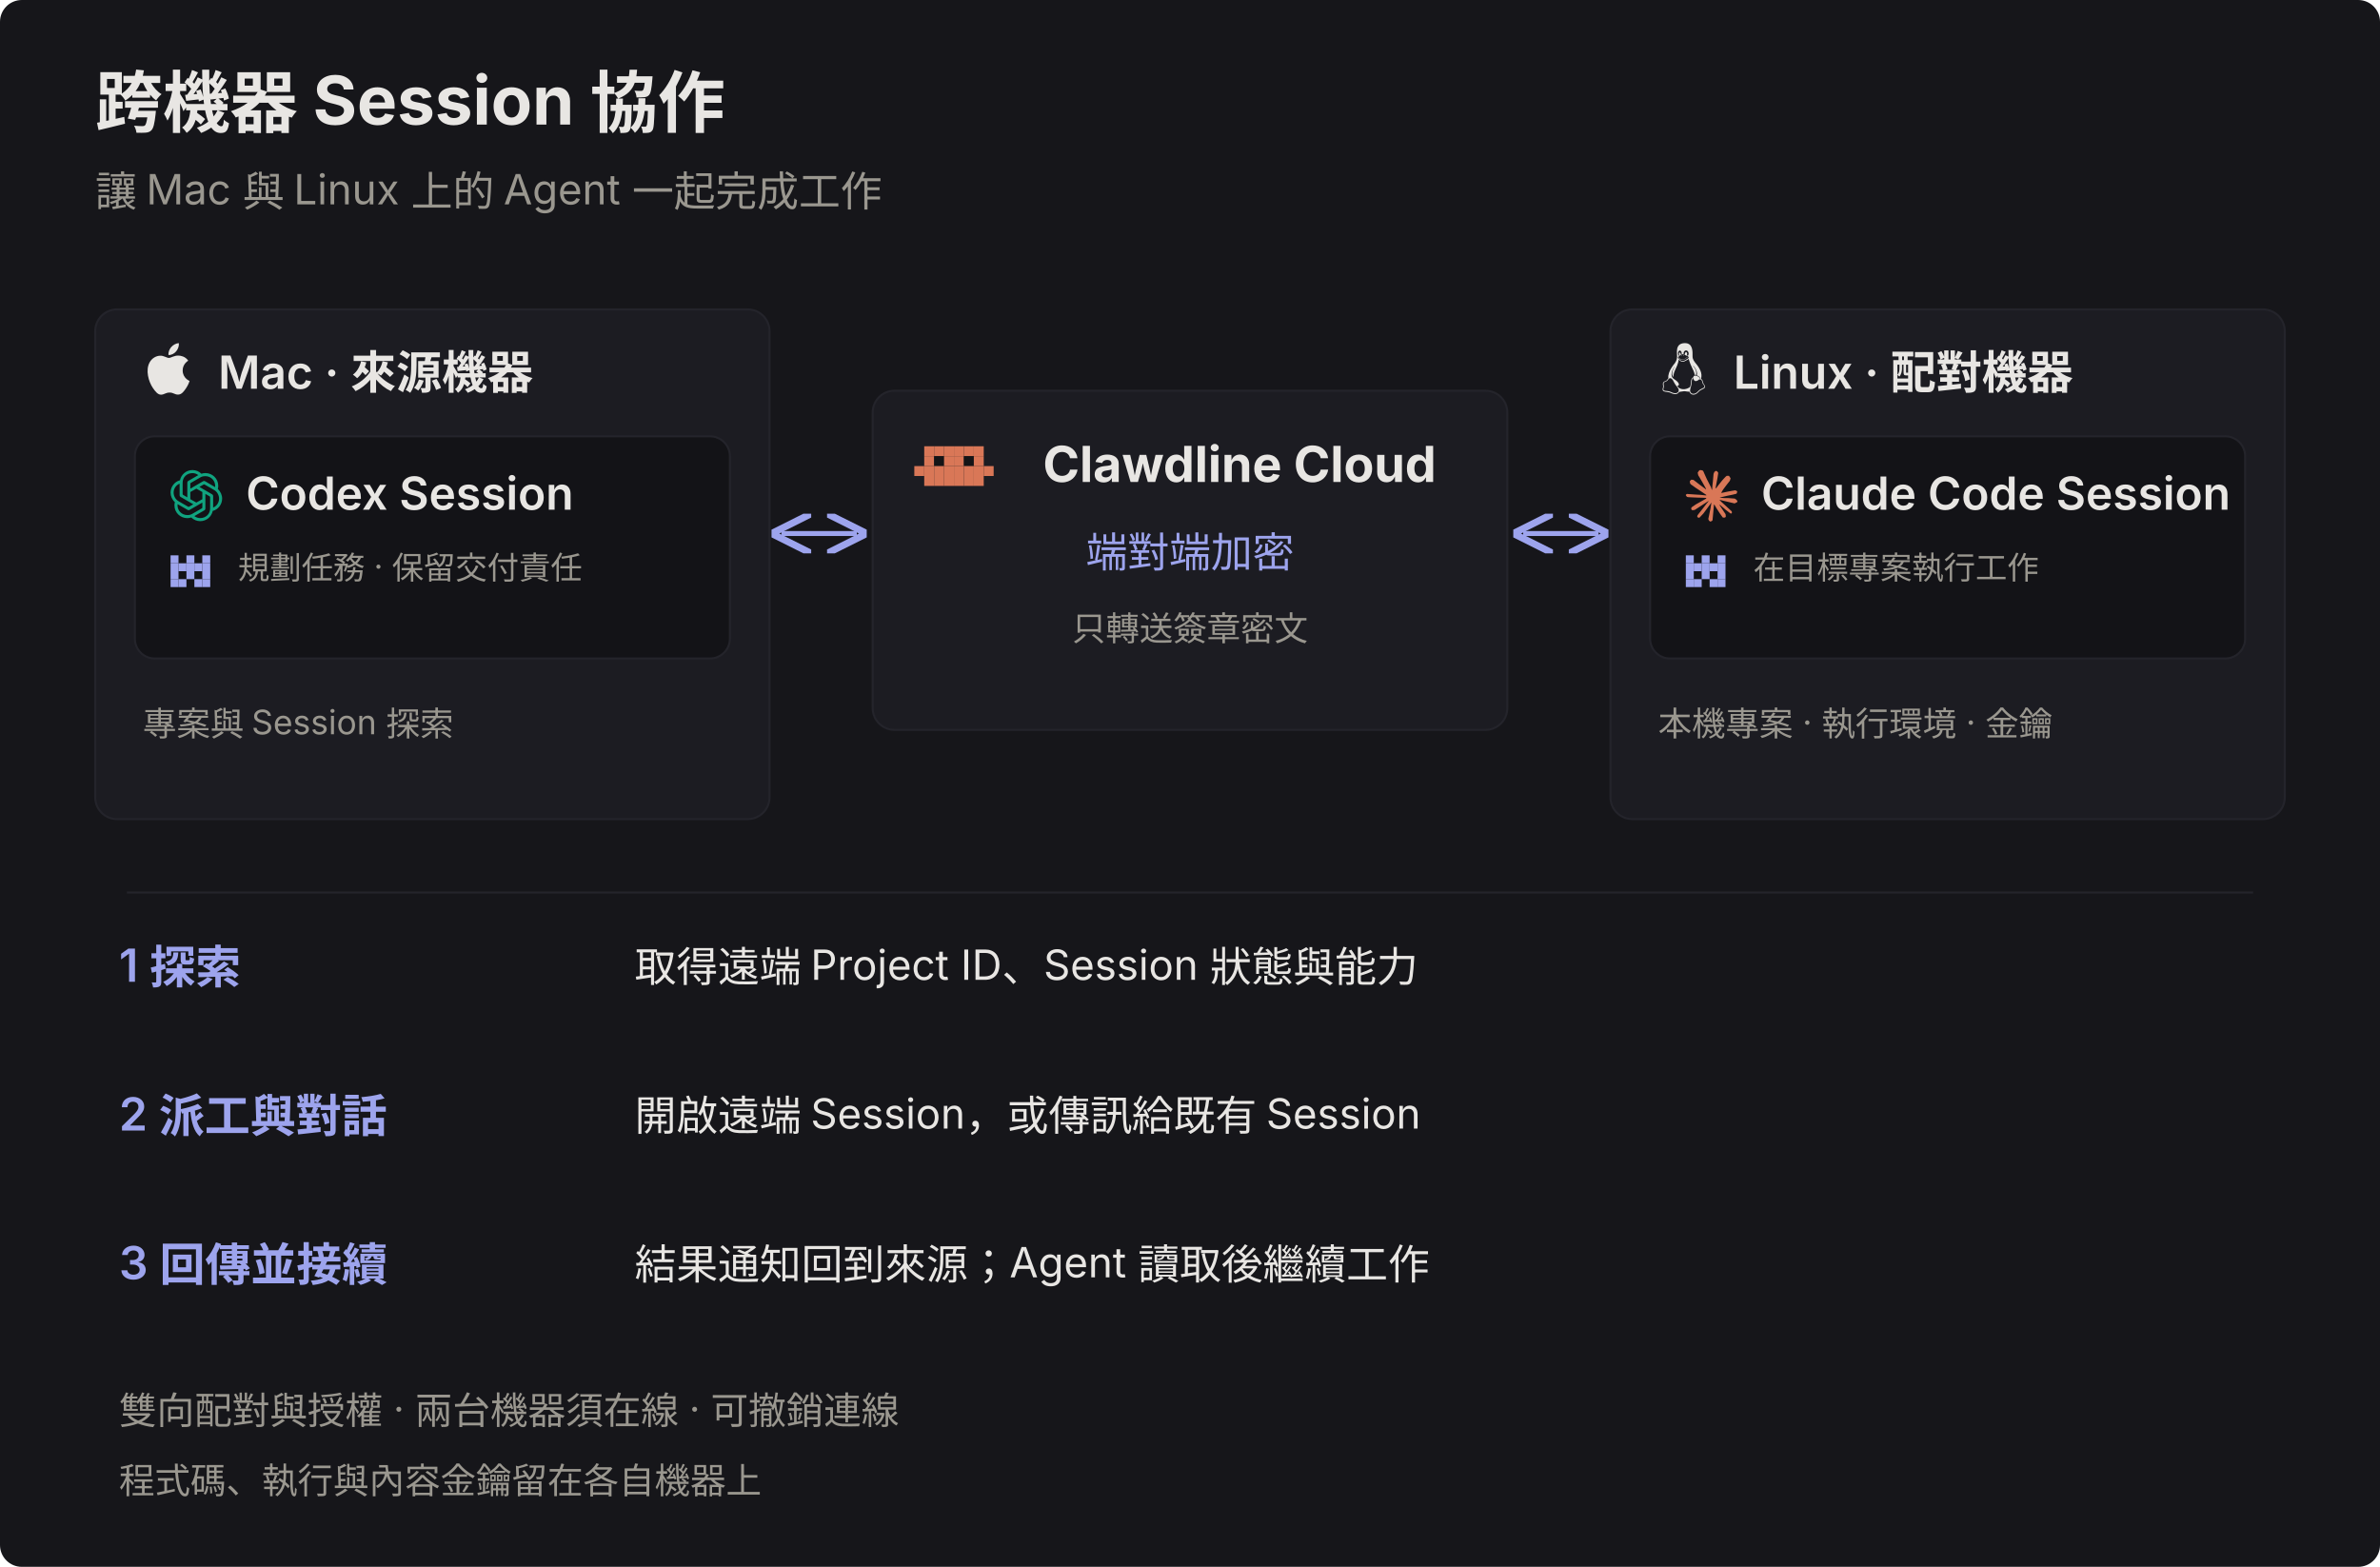
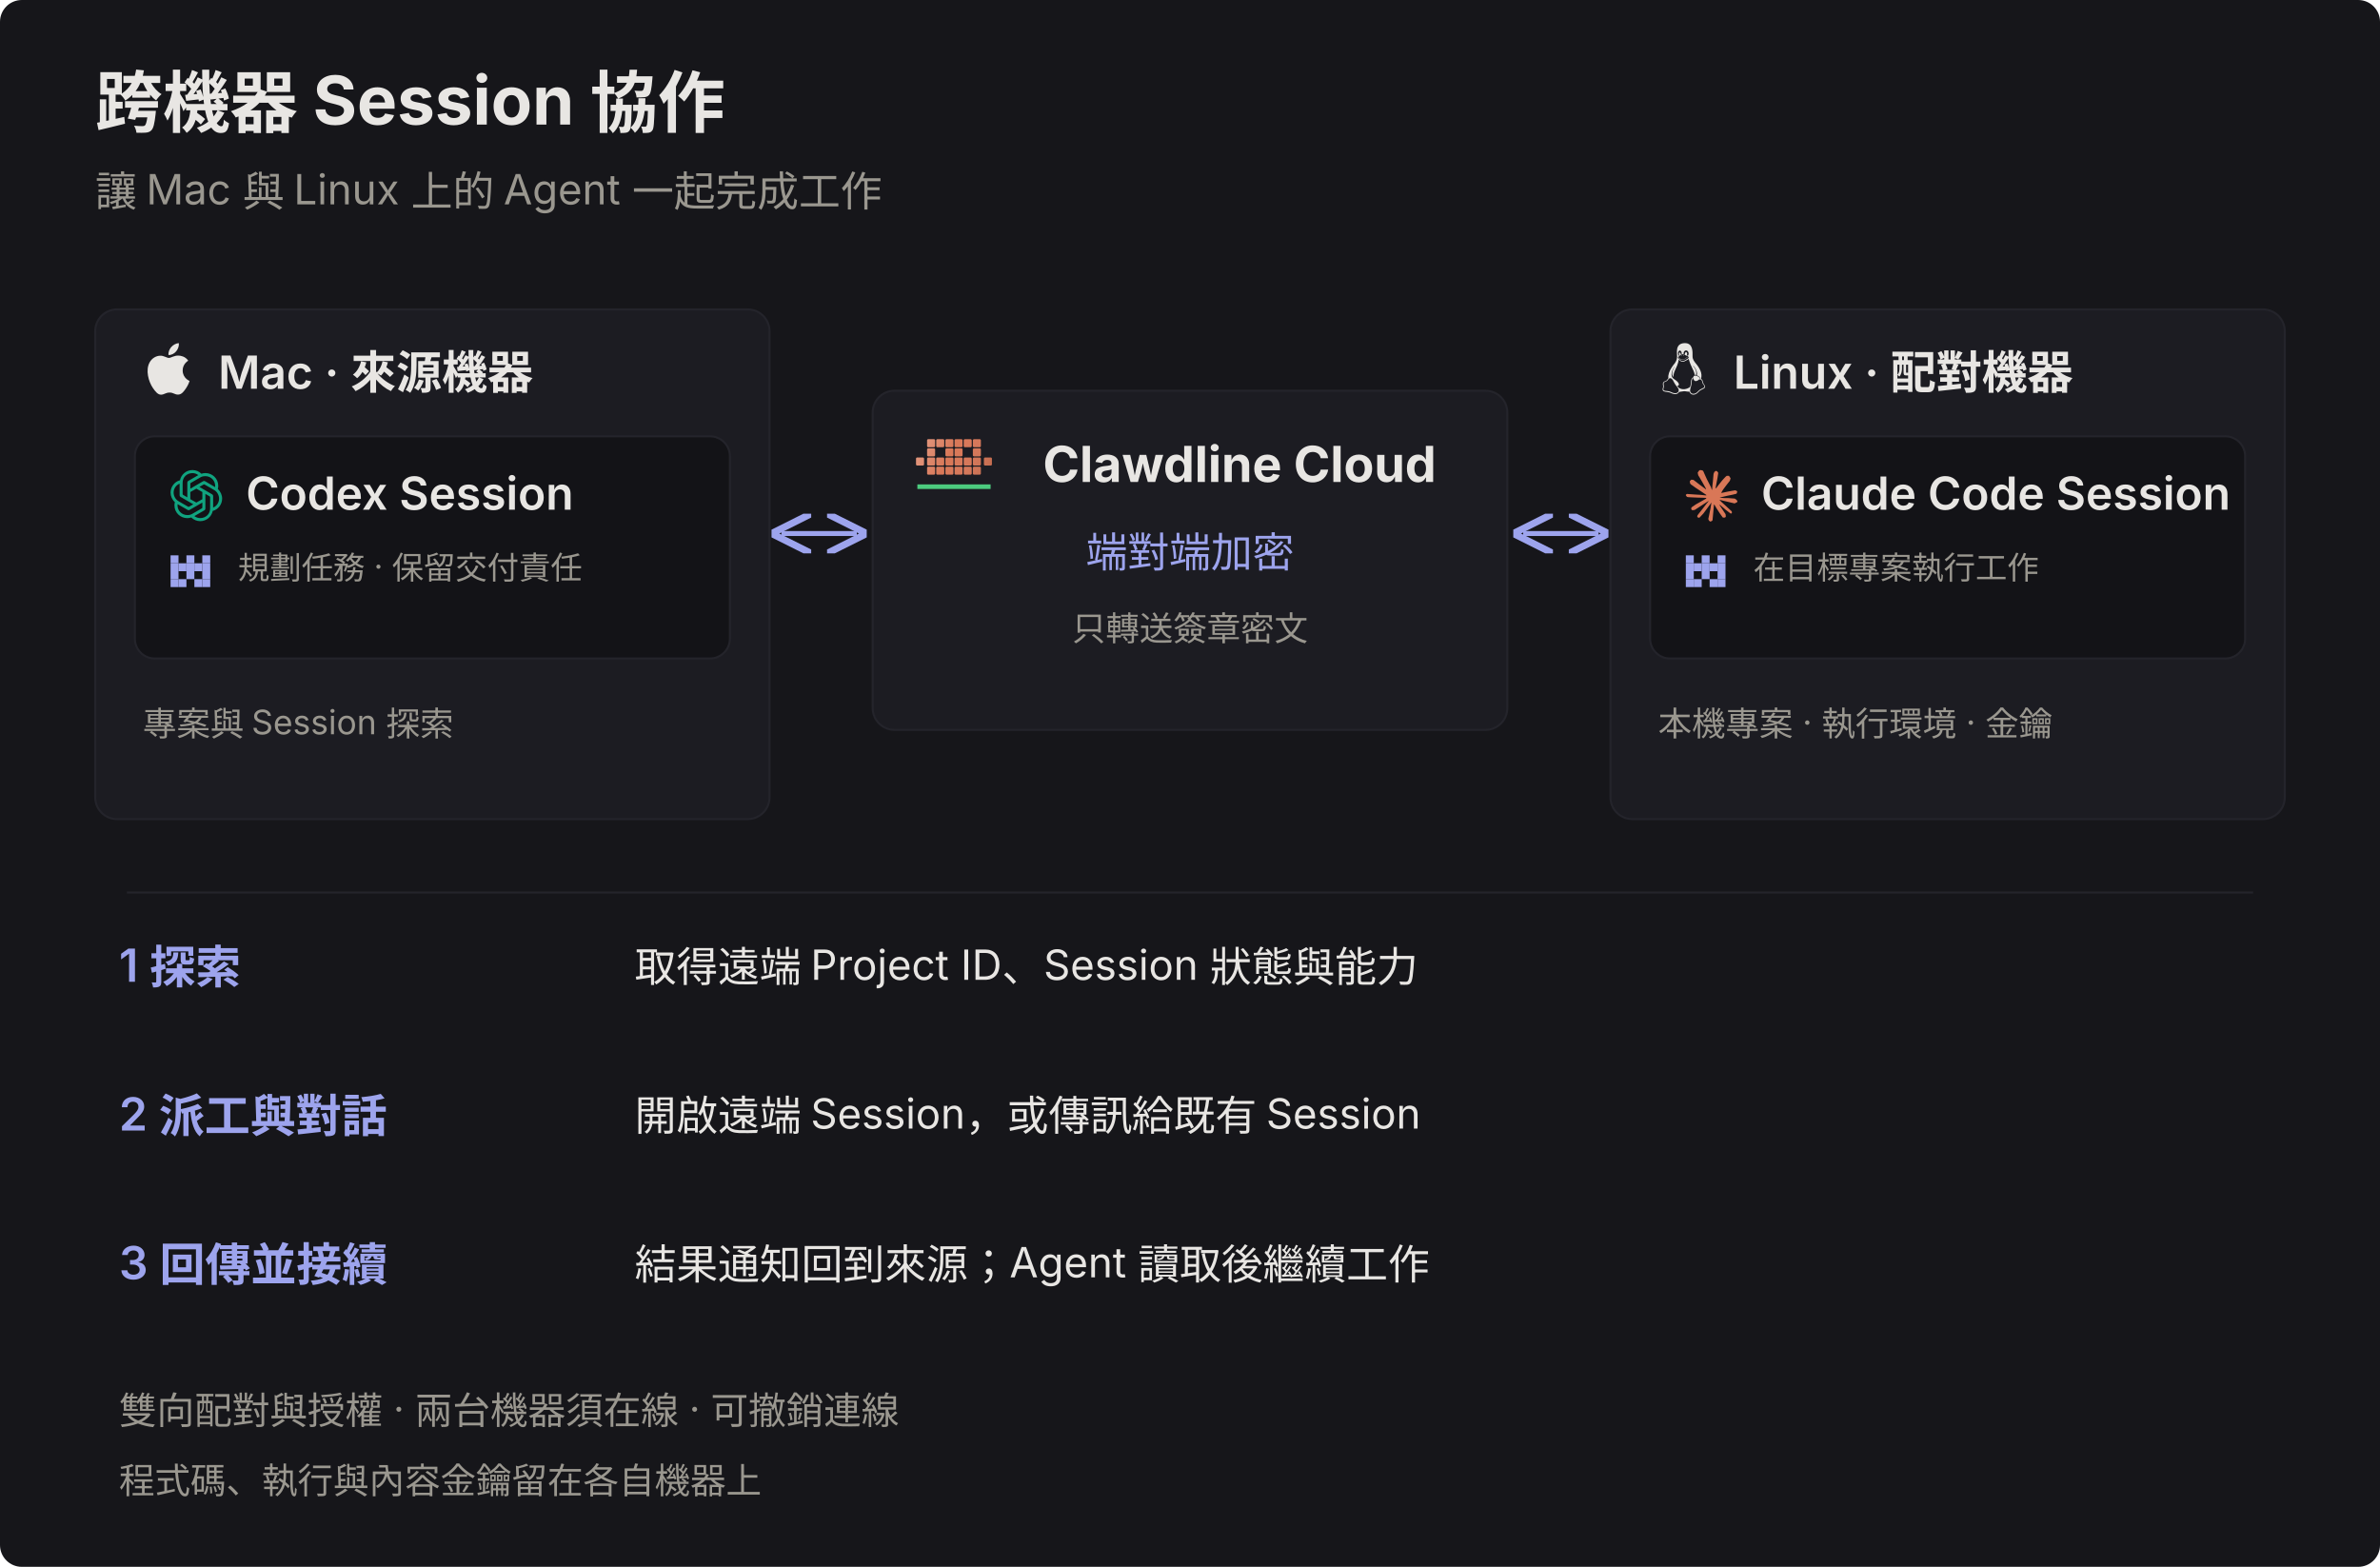
<svg xmlns="http://www.w3.org/2000/svg" width="1200" height="790" viewBox="0 0 1200 790" role="img" aria-labelledby="title desc">
  <defs>
    <marker id="arrow" markerWidth="8" markerHeight="8" refX="6" refY="4" orient="auto-start-reverse">
      <path d="M0 0L8 4L0 8" fill="none" stroke="#9da4ed" stroke-width="1.4" />
    </marker>
  </defs>
  <rect width="1200" height="790" rx="11" fill="#16161a" />
  <g font-family="system-ui, -apple-system, sans-serif">
    <text x="48" y="64" font-size="34" fill="#e8e6e3" font-weight="700" text-anchor="start">跨機器 Session 協作</text>
    <text x="48" y="104" font-size="21" fill="#9a978f" font-weight="400" text-anchor="start">讓 Mac 與 Linux 上的 Agent 一起完成工作</text>
    <rect x="48" y="156" width="340" height="257" rx="11" fill="#1c1c22" stroke="#24242b" />
    <text x="110" y="196" font-size="23" fill="#e8e6e3" font-weight="600" text-anchor="start">Mac · 來源機器</text>
    <rect x="68" y="220" width="300" height="112" rx="10" fill="#131317" stroke="#24242b" />
    <text x="124" y="257" font-size="23" fill="#e8e6e3" font-weight="600" text-anchor="start">Codex Session</text>
    <text x="120" y="292" font-size="16" fill="#9a978f" font-weight="400" text-anchor="start">規劃任務 · 保留交付責任</text>
    <text x="72" y="371" font-size="17" fill="#9a978f" font-weight="400" text-anchor="start">專案與 Session 探索</text>
    <rect x="812" y="156" width="340" height="257" rx="11" fill="#1c1c22" stroke="#24242b" />
    <text x="874" y="196" font-size="23" fill="#e8e6e3" font-weight="600" text-anchor="start">Linux · 配對機器</text>
    <rect x="832" y="220" width="300" height="112" rx="10" fill="#131317" stroke="#24242b" />
    <text x="888" y="257" font-size="23" fill="#e8e6e3" font-weight="600" text-anchor="start">Claude Code Session</text>
    <text x="884" y="292" font-size="16" fill="#9a978f" font-weight="400" text-anchor="start">在目標專案執行工作</text>
    <text x="836" y="371" font-size="17" fill="#9a978f" font-weight="400" text-anchor="start">本機專案 · 執行環境 · 金鑰</text>
    <rect x="440" y="197" width="320" height="171" rx="11" fill="#1c1c22" stroke="#24242b" />
    <text x="625" y="243" font-size="25" fill="#e8e6e3" font-weight="650" text-anchor="middle">Clawdline Cloud</text>
    <text x="600" y="286" font-size="21" fill="#9da4ed" font-weight="400" text-anchor="middle">端對端加密</text>
    <text x="600" y="323" font-size="17" fill="#9a978f" font-weight="400" text-anchor="middle">只轉送簽章密文</text>
    <path d="M394 269H432" stroke="#9da4ed" stroke-width="2.5" marker-start="url(#arrow)" marker-end="url(#arrow)" />
    <path d="M768 269H806" stroke="#9da4ed" stroke-width="2.5" marker-start="url(#arrow)" marker-end="url(#arrow)" />
    <path d="M64 450H1136" stroke="#24242b" />
    <text x="60" y="495" font-size="23" fill="#9da4ed" font-weight="600" text-anchor="start">1  探索</text>
    <text x="320" y="495" font-size="21" fill="#e8e6e3" font-weight="400" text-anchor="start">取得遠端 Project ID、Session 狀態與能力</text>
    <text x="60" y="570" font-size="23" fill="#9da4ed" font-weight="600" text-anchor="start">2  派工與對話</text>
    <text x="320" y="570" font-size="21" fill="#e8e6e3" font-weight="400" text-anchor="start">開啟遠端 Session，或傳訊給既有 Session</text>
    <text x="60" y="645" font-size="23" fill="#9da4ed" font-weight="600" text-anchor="start">3  回傳並接續</text>
    <text x="320" y="645" font-size="21" fill="#e8e6e3" font-weight="400" text-anchor="start">結果通知回到來源；Agent 讀取後繼續工作</text>
    <text x="60" y="718" font-size="19" fill="#9a978f" font-weight="400" text-anchor="start">雙向配對與授權 · 兩台機器須在線 · 可撤銷連線</text>
    <text x="60" y="753" font-size="18" fill="#9a978f" font-weight="400" text-anchor="start">程式碼、執行與內容金鑰留在各自機器上</text>
-     <rect x="466" y="225" width="5" height="5" fill="#d97757" />
-     <rect x="471" y="225" width="5" height="5" fill="#d97757" />
-     <rect x="476" y="225" width="5" height="5" fill="#d97757" />
-     <rect x="481" y="225" width="5" height="5" fill="#d97757" />
-     <rect x="486" y="225" width="5" height="5" fill="#d97757" />
-     <rect x="491" y="225" width="5" height="5" fill="#d97757" />
-     <rect x="466" y="230" width="5" height="5" fill="#d97757" />
-     <rect x="471" y="230" width="5" height="5" fill="#141416" />
-     <rect x="476" y="230" width="5" height="5" fill="#d97757" />
-     <rect x="481" y="230" width="5" height="5" fill="#d97757" />
-     <rect x="486" y="230" width="5" height="5" fill="#141416" />
-     <rect x="491" y="230" width="5" height="5" fill="#d97757" />
-     <rect x="461" y="235" width="5" height="5" fill="#d97757" />
-     <rect x="466" y="235" width="5" height="5" fill="#d97757" />
-     <rect x="471" y="235" width="5" height="5" fill="#d97757" />
-     <rect x="476" y="235" width="5" height="5" fill="#d97757" />
-     <rect x="481" y="235" width="5" height="5" fill="#d97757" />
-     <rect x="486" y="235" width="5" height="5" fill="#d97757" />
-     <rect x="491" y="235" width="5" height="5" fill="#d97757" />
-     <rect x="496" y="235" width="5" height="5" fill="#d97757" />
-     <rect x="466" y="240" width="5" height="5" fill="#d97757" />
-     <rect x="471" y="240" width="5" height="5" fill="#d97757" />
-     <rect x="476" y="240" width="5" height="5" fill="#d97757" />
-     <rect x="481" y="240" width="5" height="5" fill="#d97757" />
-     <rect x="486" y="240" width="5" height="5" fill="#d97757" />
-     <rect x="491" y="240" width="5" height="5" fill="#d97757" />
+     <svg x="461" y="220" width="40" height="27.5" viewBox="16 54 208 143">
+       <defs>
+         <linearGradient id="selected-soft" x1="24" y1="60" x2="216" y2="156" gradientUnits="userSpaceOnUse">
+           <stop stop-color="white" stop-opacity=".28" />
+           <stop offset=".45" stop-color="white" stop-opacity="0" />
+           <stop offset="1" stop-color="black" stop-opacity=".12" />
+         </linearGradient>
+       </defs>
+       <g data-role="mascot">
+         <g data-role="tile">
+           <rect x="49.5" y="61.5" width="21" height="21" rx="3" fill="#d97757" />
+           <rect x="49.5" y="61.5" width="21" height="21" rx="3" fill="url(#selected-soft)" />
+         </g>
+         <g data-role="tile">
+           <rect x="73.5" y="61.5" width="21" height="21" rx="3" fill="#d97757" />
+           <rect x="73.5" y="61.5" width="21" height="21" rx="3" fill="url(#selected-soft)" />
+         </g>
+         <g data-role="tile">
+           <rect x="97.5" y="61.5" width="21" height="21" rx="3" fill="#d97757" />
+           <rect x="97.5" y="61.5" width="21" height="21" rx="3" fill="url(#selected-soft)" />
+         </g>
+         <g data-role="tile">
+           <rect x="121.5" y="61.5" width="21" height="21" rx="3" fill="#d97757" />
+           <rect x="121.5" y="61.5" width="21" height="21" rx="3" fill="url(#selected-soft)" />
+         </g>
+         <g data-role="tile">
+           <rect x="145.5" y="61.5" width="21" height="21" rx="3" fill="#d97757" />
+           <rect x="145.5" y="61.5" width="21" height="21" rx="3" fill="url(#selected-soft)" />
+         </g>
+         <g data-role="tile">
+           <rect x="169.5" y="61.5" width="21" height="21" rx="3" fill="#d97757" />
+           <rect x="169.5" y="61.5" width="21" height="21" rx="3" fill="url(#selected-soft)" />
+         </g>
+         <g data-role="tile">
+           <rect x="49.5" y="85.5" width="21" height="21" rx="3" fill="#d97757" />
+           <rect x="49.5" y="85.5" width="21" height="21" rx="3" fill="url(#selected-soft)" />
+         </g>
+         <g data-role="tile">
+           <rect x="97.5" y="85.5" width="21" height="21" rx="3" fill="#d97757" />
+           <rect x="97.5" y="85.5" width="21" height="21" rx="3" fill="url(#selected-soft)" />
+         </g>
+         <g data-role="tile">
+           <rect x="121.5" y="85.5" width="21" height="21" rx="3" fill="#d97757" />
+           <rect x="121.5" y="85.5" width="21" height="21" rx="3" fill="url(#selected-soft)" />
+         </g>
+         <g data-role="tile">
+           <rect x="169.5" y="85.5" width="21" height="21" rx="3" fill="#d97757" />
+           <rect x="169.5" y="85.5" width="21" height="21" rx="3" fill="url(#selected-soft)" />
+         </g>
+         <g data-role="tile">
+           <rect x="49.5" y="109.5" width="21" height="21" rx="3" fill="#d97757" />
+           <rect x="49.5" y="109.5" width="21" height="21" rx="3" fill="url(#selected-soft)" />
+         </g>
+         <g data-role="tile">
+           <rect x="73.5" y="109.5" width="21" height="21" rx="3" fill="#d97757" />
+           <rect x="73.5" y="109.5" width="21" height="21" rx="3" fill="url(#selected-soft)" />
+         </g>
+         <g data-role="tile">
+           <rect x="97.5" y="109.5" width="21" height="21" rx="3" fill="#d97757" />
+           <rect x="97.5" y="109.5" width="21" height="21" rx="3" fill="url(#selected-soft)" />
+         </g>
+         <g data-role="tile">
+           <rect x="121.5" y="109.5" width="21" height="21" rx="3" fill="#d97757" />
+           <rect x="121.5" y="109.5" width="21" height="21" rx="3" fill="url(#selected-soft)" />
+         </g>
+         <g data-role="tile">
+           <rect x="145.5" y="109.5" width="21" height="21" rx="3" fill="#d97757" />
+           <rect x="145.5" y="109.5" width="21" height="21" rx="3" fill="url(#selected-soft)" />
+         </g>
+         <g data-role="tile">
+           <rect x="169.5" y="109.5" width="21" height="21" rx="3" fill="#d97757" />
+           <rect x="169.5" y="109.5" width="21" height="21" rx="3" fill="url(#selected-soft)" />
+         </g>
+         <g data-role="tile">
+           <rect x="49.5" y="133.5" width="21" height="21" rx="3" fill="#d97757" />
+           <rect x="49.5" y="133.5" width="21" height="21" rx="3" fill="url(#selected-soft)" />
+         </g>
+         <g data-role="tile">
+           <rect x="73.5" y="133.5" width="21" height="21" rx="3" fill="#d97757" />
+           <rect x="73.5" y="133.5" width="21" height="21" rx="3" fill="url(#selected-soft)" />
+         </g>
+         <g data-role="tile">
+           <rect x="97.5" y="133.5" width="21" height="21" rx="3" fill="#d97757" />
+           <rect x="97.5" y="133.5" width="21" height="21" rx="3" fill="url(#selected-soft)" />
+         </g>
+         <g data-role="tile">
+           <rect x="121.5" y="133.5" width="21" height="21" rx="3" fill="#d97757" />
+           <rect x="121.5" y="133.5" width="21" height="21" rx="3" fill="url(#selected-soft)" />
+         </g>
+         <g data-role="tile">
+           <rect x="145.5" y="133.5" width="21" height="21" rx="3" fill="#d97757" />
+           <rect x="145.5" y="133.5" width="21" height="21" rx="3" fill="url(#selected-soft)" />
+         </g>
+         <g data-role="tile">
+           <rect x="169.5" y="133.5" width="21" height="21" rx="3" fill="#d97757" />
+           <rect x="169.5" y="133.5" width="21" height="21" rx="3" fill="url(#selected-soft)" />
+         </g>
+         <g data-role="tile">
+           <rect x="20.5" y="109.5" width="21" height="21" rx="3" fill="#d97757" />
+           <rect x="20.5" y="109.5" width="21" height="21" rx="3" fill="url(#selected-soft)" />
+         </g>
+         <g data-role="tile">
+           <rect x="198.5" y="109.5" width="21" height="21" rx="3" fill="#d97757" />
+           <rect x="198.5" y="109.5" width="21" height="21" rx="3" fill="url(#selected-soft)" />
+         </g>
+       </g>
+       <rect data-role="unchanged-line" x="24" y="180" width="192" height="12" fill="#4ccb7f" />
+     </svg>
    <svg x="72" y="173" width="26" height="26" viewBox="0 0 24 24" aria-hidden="true">
      <path fill="#e8e6e3" fill-rule="evenodd" d="M12.152 6.896c-.948 0-2.415-1.078-3.96-1.04-2.04.027-3.91 1.183-4.961 3.014-2.117 3.675-.546 9.103 1.519 12.09 1.013 1.454 2.208 3.09 3.792 3.039 1.52-.065 2.09-.987 3.935-.987 1.831 0 2.35.987 3.96.948 1.637-.026 2.676-1.48 3.676-2.948 1.156-1.688 1.636-3.325 1.662-3.415-.039-.013-3.182-1.221-3.22-4.857-.026-3.04 2.48-4.494 2.597-4.559-1.429-2.09-3.623-2.324-4.39-2.376-2-.156-3.675 1.09-4.61 1.09zM15.53 3.83c.843-1.012 1.4-2.427 1.245-3.83-1.207.052-2.662.805-3.532 1.818-.78.896-1.454 2.338-1.273 3.714 1.338.104 2.715-.688 3.559-1.701" />
    </svg>
    <svg x="86" y="237" width="26" height="26" viewBox="0 0 24 24" aria-hidden="true">
      <path fill="#10A37F" fill-rule="evenodd" d="M9.205 8.658v-2.26c0-.19.072-.333.238-.428l4.543-2.616c.619-.357 1.356-.523 2.117-.523 2.854 0 4.662 2.212 4.662 4.566 0 .167 0 .357-.024.547l-4.71-2.759a.797.797 0 00-.856 0l-5.97 3.473zm10.609 8.8V12.06c0-.333-.143-.57-.429-.737l-5.97-3.473 1.95-1.118a.433.433 0 01.476 0l4.543 2.617c1.309.76 2.189 2.378 2.189 3.948 0 1.808-1.07 3.473-2.76 4.163zM7.802 12.703l-1.95-1.142c-.167-.095-.239-.238-.239-.428V5.899c0-2.545 1.95-4.472 4.591-4.472 1 0 1.927.333 2.712.928L8.23 5.067c-.285.166-.428.404-.428.737v6.898zM12 15.128l-2.795-1.57v-3.33L12 8.658l2.795 1.57v3.33L12 15.128zm1.796 7.23c-1 0-1.927-.332-2.712-.927l4.686-2.712c.285-.166.428-.404.428-.737v-6.898l1.974 1.142c.167.095.238.238.238.428v5.233c0 2.545-1.974 4.472-4.614 4.472zm-5.637-5.303l-4.544-2.617c-1.308-.761-2.188-2.378-2.188-3.948A4.482 4.482 0 014.21 6.327v5.423c0 .333.143.571.428.738l5.947 3.449-1.95 1.118a.432.432 0 01-.476 0zm-.262 3.9c-2.688 0-4.662-2.021-4.662-4.519 0-.19.024-.38.047-.57l4.686 2.71c.286.167.571.167.856 0l5.97-3.448v2.26c0 .19-.07.333-.237.428l-4.543 2.616c-.619.357-1.356.523-2.117.523zm5.899 2.83a5.947 5.947 0 005.827-4.756C22.287 18.339 24 15.84 24 13.296c0-1.665-.713-3.282-1.998-4.448.119-.5.19-.999.19-1.498 0-3.401-2.759-5.947-5.946-5.947-.642 0-1.26.095-1.88.31A5.962 5.962 0 0010.205 0a5.947 5.947 0 00-5.827 4.757C1.713 5.447 0 7.945 0 10.49c0 1.666.713 3.283 1.998 4.448-.119.5-.19 1-.19 1.499 0 3.401 2.759 5.946 5.946 5.946.642 0 1.26-.095 1.88-.309a5.96 5.96 0 004.162 1.713z" />
    </svg>
    <rect x="86" y="280" width="4" height="4" fill="#9da4ed" />
    <rect x="94" y="280" width="4" height="4" fill="#9da4ed" />
    <rect x="102" y="280" width="4" height="4" fill="#9da4ed" />
    <rect x="86" y="284" width="4" height="4" fill="#9da4ed" />
    <rect x="90" y="284" width="4" height="4" fill="#9da4ed" />
    <rect x="94" y="284" width="4" height="4" fill="#9da4ed" />
    <rect x="98" y="284" width="4" height="4" fill="#9da4ed" />
    <rect x="102" y="284" width="4" height="4" fill="#9da4ed" />
    <rect x="86" y="288" width="4" height="4" fill="#9da4ed" />
    <rect x="94" y="288" width="4" height="4" fill="#9da4ed" />
    <rect x="102" y="288" width="4" height="4" fill="#9da4ed" />
    <rect x="86" y="292" width="4" height="4" fill="#9da4ed" />
    <rect x="90" y="292" width="4" height="4" fill="#9da4ed" />
    <rect x="98" y="292" width="4" height="4" fill="#9da4ed" />
    <rect x="102" y="292" width="4" height="4" fill="#9da4ed" />
    <svg x="836" y="173" width="26" height="26" viewBox="0 0 24 24" aria-hidden="true">
      <path fill="#e8e6e3" fill-rule="evenodd" d="M12.504 0c-.155 0-.315.008-.48.021-4.226.333-3.105 4.807-3.17 6.298-.076 1.092-.3 1.953-1.05 3.02-.885 1.051-2.127 2.75-2.716 4.521-.278.832-.41 1.684-.287 2.489a.424.424 0 00-.11.135c-.26.268-.45.6-.663.839-.199.199-.485.267-.797.4-.313.136-.658.269-.864.68-.09.189-.136.394-.132.602 0 .199.027.4.055.536.058.399.116.728.04.97-.249.68-.28 1.145-.106 1.484.174.334.535.47.94.601.81.2 1.91.135 2.774.6.926.466 1.866.67 2.616.47.526-.116.97-.464 1.208-.946.587-.003 1.23-.269 2.26-.334.699-.058 1.574.267 2.577.2.025.134.063.198.114.333l.003.003c.391.778 1.113 1.132 1.884 1.071.771-.06 1.592-.536 2.257-1.306.631-.765 1.683-1.084 2.378-1.503.348-.199.629-.469.649-.853.023-.4-.2-.811-.714-1.376v-.097l-.003-.003c-.17-.2-.25-.535-.338-.926-.085-.401-.182-.786-.492-1.046h-.003c-.059-.054-.123-.067-.188-.135a.357.357 0 00-.19-.064c.431-1.278.264-2.55-.173-3.694-.533-1.41-1.465-2.638-2.175-3.483-.796-1.005-1.576-1.957-1.56-3.368.026-2.152.236-6.133-3.544-6.139zm.529 3.405h.013c.213 0 .396.062.584.198.19.135.33.332.438.533.105.259.158.459.166.724 0-.02.006-.04.006-.06v.105a.086.086 0 01-.004-.021l-.004-.024a1.807 1.807 0 01-.15.706.953.953 0 01-.213.335.71.71 0 00-.088-.042c-.104-.045-.198-.064-.284-.133a1.312 1.312 0 00-.22-.066c.05-.06.146-.133.183-.198.053-.128.082-.264.088-.402v-.02a1.21 1.21 0 00-.061-.4c-.045-.134-.101-.2-.183-.333-.084-.066-.167-.132-.267-.132h-.016c-.093 0-.176.03-.262.132a.8.8 0 00-.205.334 1.18 1.18 0 00-.09.4v.019c.002.089.008.179.02.267-.193-.067-.438-.135-.607-.202a1.635 1.635 0 01-.018-.2v-.02a1.772 1.772 0 01.15-.768c.082-.22.232-.406.43-.533a.985.985 0 01.594-.2zm-2.962.059h.036c.142 0 .27.048.399.135.146.129.264.288.344.465.09.199.14.4.153.667v.004c.007.134.006.2-.002.266v.08c-.03.007-.056.018-.083.024-.152.055-.274.135-.393.2.012-.09.013-.18.003-.267v-.015c-.012-.133-.04-.2-.082-.333a.613.613 0 00-.166-.267.248.248 0 00-.183-.064h-.021c-.071.006-.13.04-.186.132a.552.552 0 00-.12.27.944.944 0 00-.023.33v.015c.012.135.037.2.08.334.046.134.098.2.166.268.01.009.02.018.034.024-.07.057-.117.07-.176.136a.304.304 0 01-.131.068 2.62 2.62 0 01-.275-.402 1.772 1.772 0 01-.155-.667 1.759 1.759 0 01.08-.668 1.43 1.43 0 01.283-.535c.128-.133.26-.2.418-.2zm1.37 1.706c.332 0 .733.065 1.216.399.293.2.523.269 1.052.468h.003c.255.136.405.266.478.399v-.131a.571.571 0 01.016.47c-.123.31-.516.643-1.063.842v.002c-.268.135-.501.333-.775.465-.276.135-.588.292-1.012.267a1.139 1.139 0 01-.448-.067 3.566 3.566 0 01-.322-.198c-.195-.135-.363-.332-.612-.465v-.005h-.005c-.4-.246-.616-.512-.686-.71-.07-.268-.005-.47.193-.6.224-.135.38-.271.483-.336.104-.074.143-.102.176-.131h.002v-.003c.169-.202.436-.47.839-.601.139-.036.294-.065.466-.065zm2.8 2.142c.358 1.417 1.196 3.475 1.735 4.473.286.534.855 1.659 1.102 3.024.156-.005.33.018.513.064.646-1.671-.546-3.467-1.089-3.966-.22-.2-.232-.335-.123-.335.59.534 1.365 1.572 1.646 2.757.13.535.16 1.104.021 1.67.067.028.135.06.205.067 1.032.534 1.413.938 1.23 1.537v-.043c-.06-.003-.12 0-.18 0h-.016c.151-.467-.182-.825-1.065-1.224-.915-.4-1.646-.336-1.77.465-.008.043-.013.066-.018.135-.068.023-.139.053-.209.064-.43.268-.662.669-.793 1.187-.13.533-.17 1.156-.205 1.869v.003c-.02.334-.17.838-.319 1.35-1.5 1.072-3.58 1.538-5.348.334a2.645 2.645 0 00-.402-.533 1.45 1.45 0 00-.275-.333c.182 0 .338-.03.465-.067a.615.615 0 00.314-.334c.108-.267 0-.697-.345-1.163-.345-.467-.931-.995-1.788-1.521-.63-.4-.986-.87-1.15-1.396-.165-.534-.143-1.085-.015-1.645.245-1.07.873-2.11 1.274-2.763.107-.065.037.135-.408.974-.396.751-1.14 2.497-.122 3.854a8.123 8.123 0 01.647-2.876c.564-1.278 1.743-3.504 1.836-5.268.048.036.217.135.289.202.218.133.38.333.59.465.21.201.477.335.876.335.039.003.075.006.11.006.412 0 .73-.134.997-.268.29-.134.52-.334.74-.4h.005c.467-.135.835-.402 1.044-.7zm2.185 8.958c.037.6.343 1.245.882 1.377.588.134 1.434-.333 1.791-.765l.211-.01c.315-.007.577.01.847.268l.003.003c.208.199.305.53.391.876.085.4.154.78.409 1.066.486.527.645.906.636 1.14l.003-.007v.018l-.003-.012c-.015.262-.185.396-.498.595-.63.401-1.746.712-2.457 1.57-.618.737-1.37 1.14-2.036 1.191-.664.053-1.237-.2-1.574-.898l-.005-.003c-.21-.4-.12-1.025.056-1.69.176-.668.428-1.344.463-1.897.037-.714.076-1.335.195-1.814.12-.465.308-.797.641-.984l.045-.022zm-10.814.049h.01c.053 0 .105.005.157.014.376.055.706.333 1.023.752l.91 1.664.003.003c.243.533.754 1.064 1.189 1.637.434.598.77 1.131.729 1.57v.006c-.057.744-.48 1.148-1.125 1.294-.645.135-1.52.002-2.395-.464-.968-.536-2.118-.469-2.857-.602-.369-.066-.61-.2-.723-.4-.11-.2-.113-.602.123-1.23v-.004l.002-.003c.117-.334.03-.752-.027-1.118-.055-.401-.083-.71.043-.94.16-.334.396-.4.69-.533.294-.135.64-.202.915-.47h.002v-.002c.256-.268.445-.601.668-.838.19-.201.38-.336.663-.336zm7.159-9.074c-.435.201-.945.535-1.488.535-.542 0-.97-.267-1.28-.466-.154-.134-.28-.268-.373-.335-.164-.134-.144-.333-.074-.333.109.016.129.134.199.2.096.066.215.2.36.333.292.2.68.467 1.167.467.485 0 1.053-.267 1.398-.466.195-.135.445-.334.648-.467.156-.136.149-.267.279-.267.128.016.034.134-.147.332a8.097 8.097 0 01-.69.468zm-1.082-1.583V5.64c-.006-.02.013-.042.029-.05.074-.043.18-.027.26.004.063 0 .16.067.15.135-.006.049-.085.066-.135.066-.055 0-.092-.043-.141-.068-.052-.018-.146-.008-.163-.065zm-.551 0c-.02.058-.113.049-.166.066-.047.025-.086.068-.14.068-.05 0-.13-.02-.136-.068-.01-.066.088-.133.15-.133.08-.031.184-.047.259-.005.019.009.036.03.03.05v.02h.003z" />
    </svg>
    <svg x="850" y="237" width="26" height="26" viewBox="0 0 24 24" aria-hidden="true">
      <path fill="#D97757" fill-rule="evenodd" d="M4.709 15.955l4.72-2.647.08-.23-.08-.128H9.2l-.79-.048-2.698-.073-2.339-.097-2.266-.122-.571-.121L0 11.784l.055-.352.48-.321.686.06 1.52.103 2.278.158 1.652.097 2.449.255h.389l.055-.157-.134-.098-.103-.097-2.358-1.596-2.552-1.688-1.336-.972-.724-.491-.364-.462-.158-1.008.656-.722.881.06.225.061.893.686 1.908 1.476 2.491 1.833.365.304.145-.103.019-.073-.164-.274-1.355-2.446-1.446-2.49-.644-1.032-.17-.619a2.97 2.97 0 01-.104-.729L6.283.134 6.696 0l.996.134.42.364.62 1.414 1.002 2.229 1.555 3.03.456.898.243.832.091.255h.158V9.01l.128-1.706.237-2.095.23-2.695.08-.76.376-.91.747-.492.584.28.48.685-.067.444-.286 1.851-.559 2.903-.364 1.942h.212l.243-.242.985-1.306 1.652-2.064.73-.82.85-.904.547-.431h1.033l.76 1.129-.34 1.166-1.064 1.347-.881 1.142-1.264 1.7-.79 1.36.073.11.188-.02 2.856-.606 1.543-.28 1.841-.315.833.388.091.395-.328.807-1.969.486-2.309.462-3.439.813-.042.03.049.061 1.549.146.662.036h1.622l3.02.225.79.522.474.638-.079.485-1.215.62-1.64-.389-3.829-.91-1.312-.329h-.182v.11l1.093 1.068 2.006 1.81 2.509 2.33.127.578-.322.455-.34-.049-2.205-1.657-.851-.747-1.926-1.62h-.128v.17l.444.649 2.345 3.521.122 1.08-.17.353-.608.213-.668-.122-1.374-1.925-1.415-2.167-1.143-1.943-.14.08-.674 7.254-.316.37-.729.28-.607-.461-.322-.747.322-1.476.389-1.924.315-1.53.286-1.9.17-.632-.012-.042-.14.018-1.434 1.967-2.18 2.945-1.726 1.845-.414.164-.717-.37.067-.662.401-.589 2.388-3.036 1.44-1.882.93-1.086-.006-.158h-.055L4.132 18.56l-1.13.146-.487-.456.061-.746.231-.243 1.908-1.312-.006.006z" />
    </svg>
    <rect x="850" y="280" width="4" height="4" fill="#9da4ed" />
    <rect x="858" y="280" width="4" height="4" fill="#9da4ed" />
    <rect x="866" y="280" width="4" height="4" fill="#9da4ed" />
    <rect x="850" y="284" width="4" height="4" fill="#9da4ed" />
    <rect x="854" y="284" width="4" height="4" fill="#9da4ed" />
    <rect x="858" y="284" width="4" height="4" fill="#9da4ed" />
    <rect x="862" y="284" width="4" height="4" fill="#9da4ed" />
    <rect x="866" y="284" width="4" height="4" fill="#9da4ed" />
    <rect x="850" y="288" width="4" height="4" fill="#9da4ed" />
    <rect x="858" y="288" width="4" height="4" fill="#9da4ed" />
    <rect x="866" y="288" width="4" height="4" fill="#9da4ed" />
    <rect x="850" y="292" width="4" height="4" fill="#9da4ed" />
    <rect x="854" y="292" width="4" height="4" fill="#9da4ed" />
    <rect x="862" y="292" width="4" height="4" fill="#9da4ed" />
    <rect x="866" y="292" width="4" height="4" fill="#9da4ed" />
  </g>
</svg>
